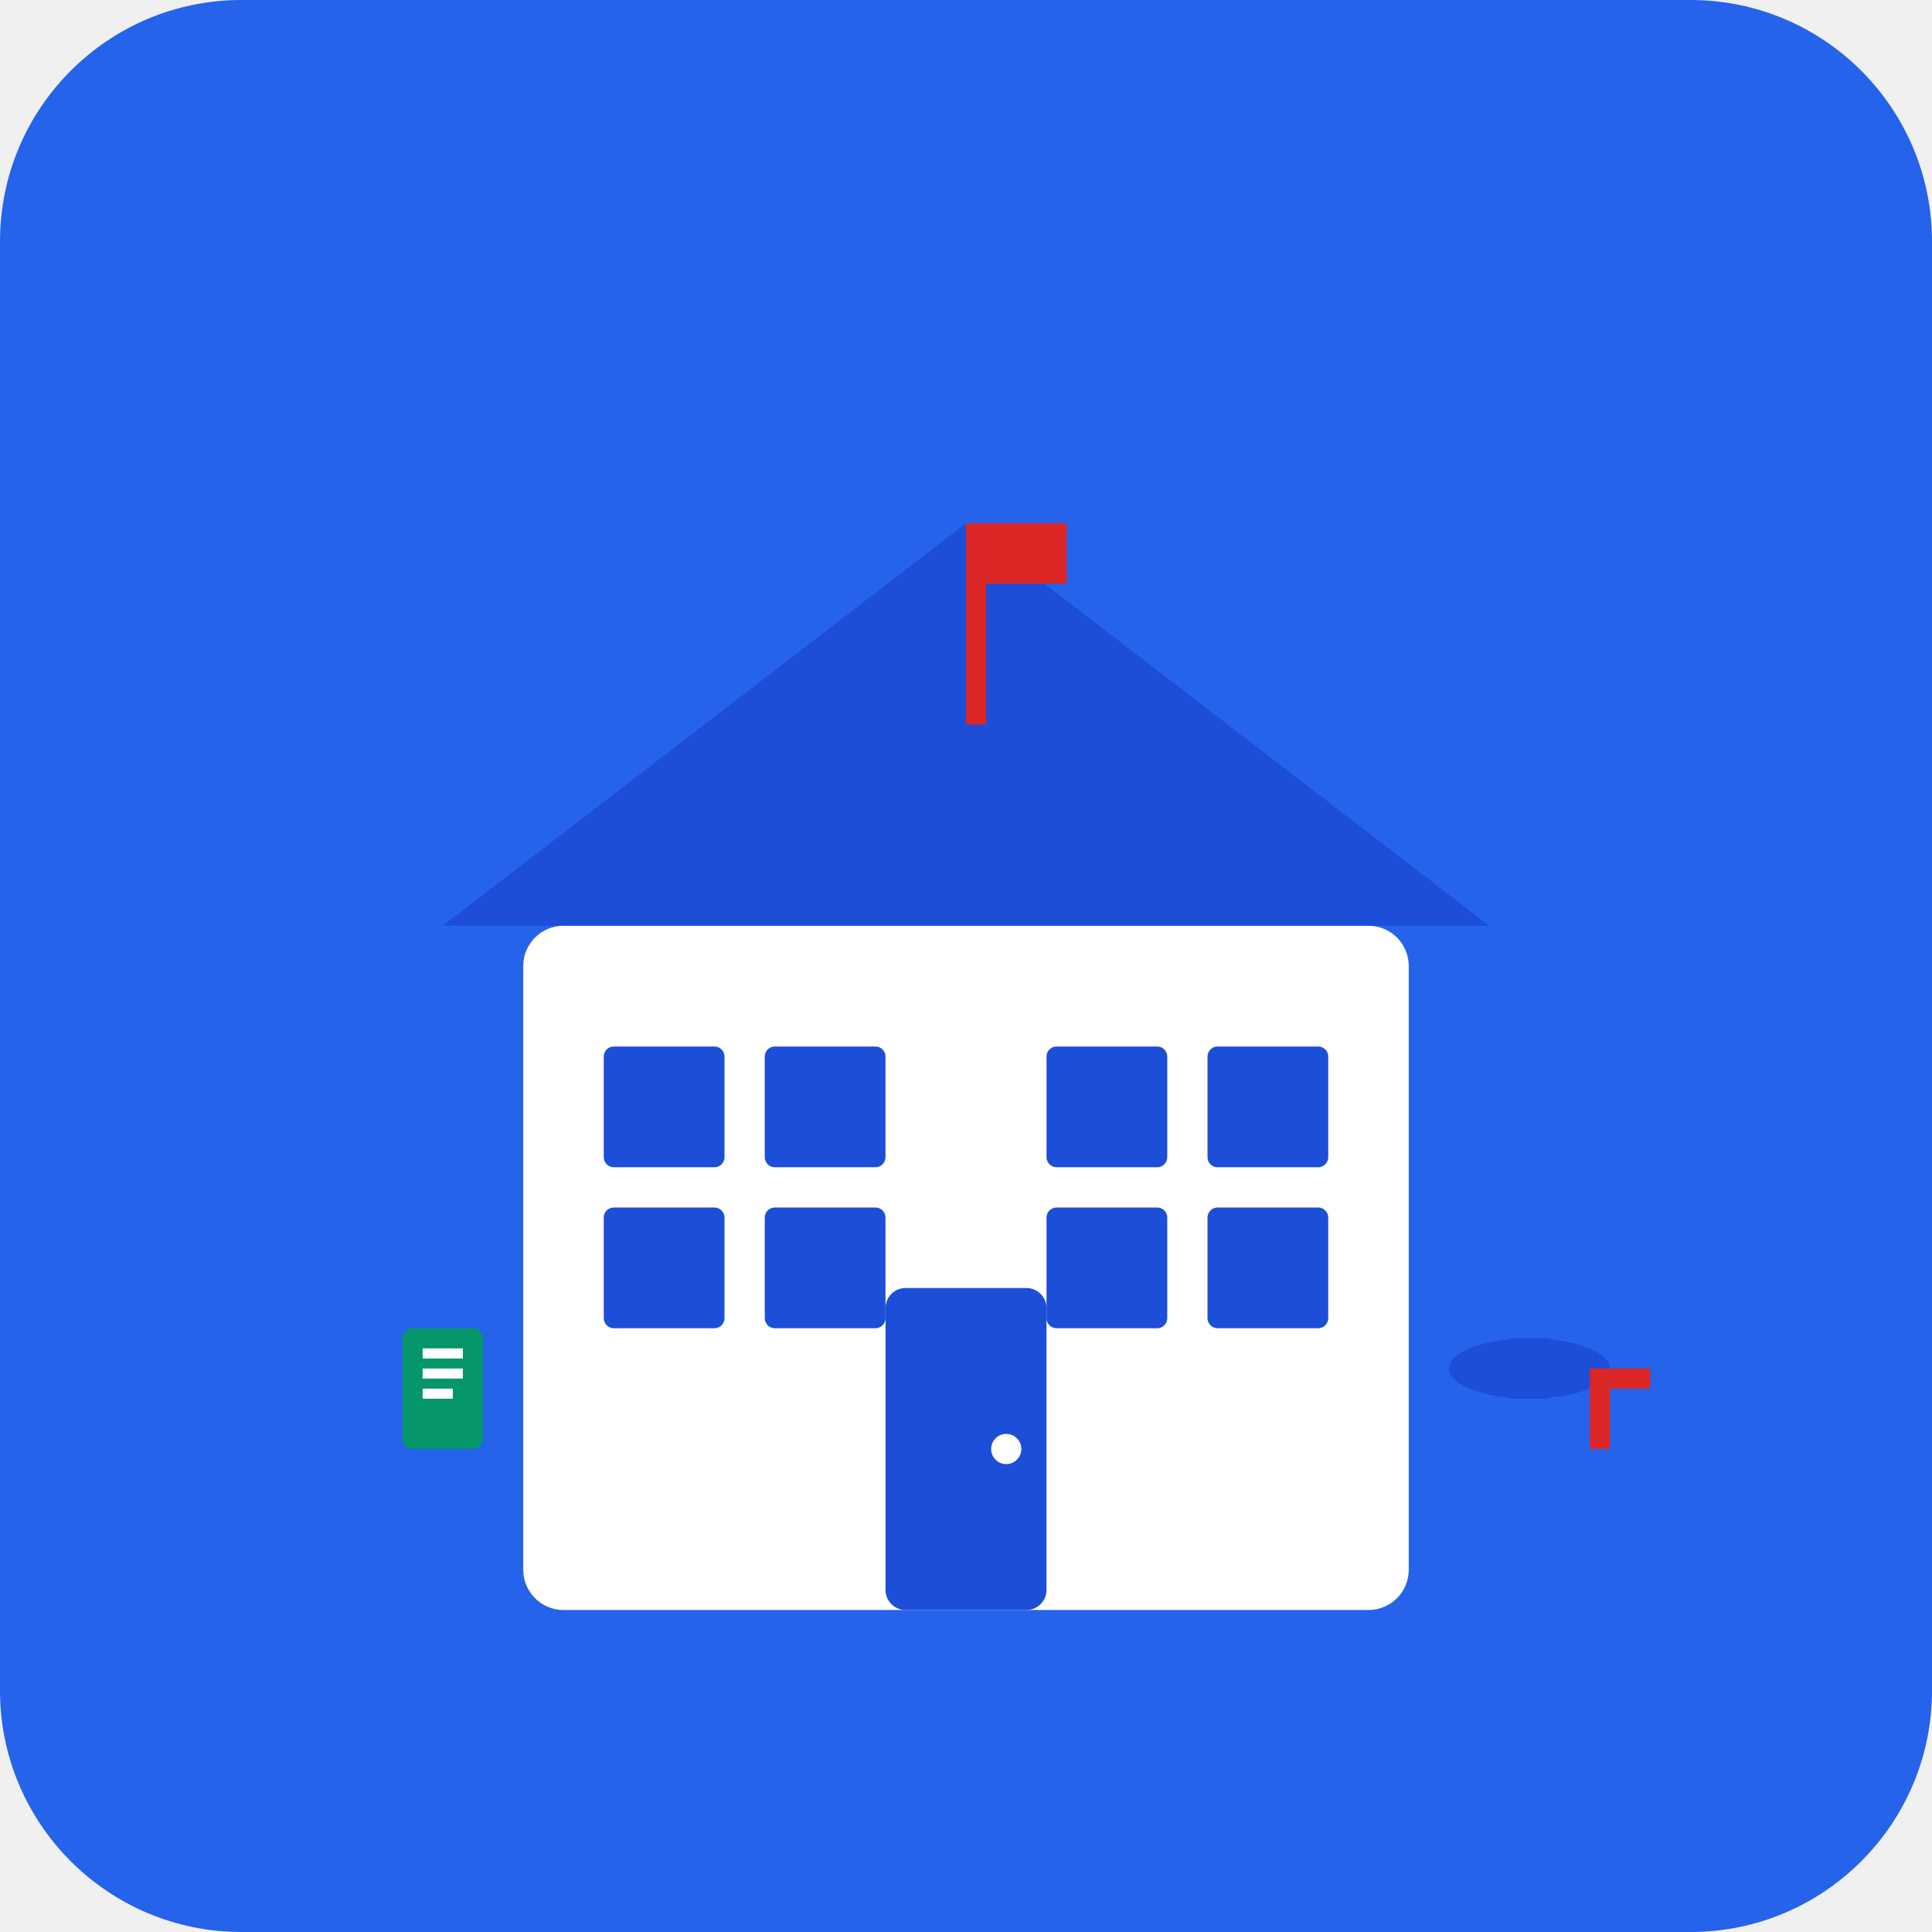
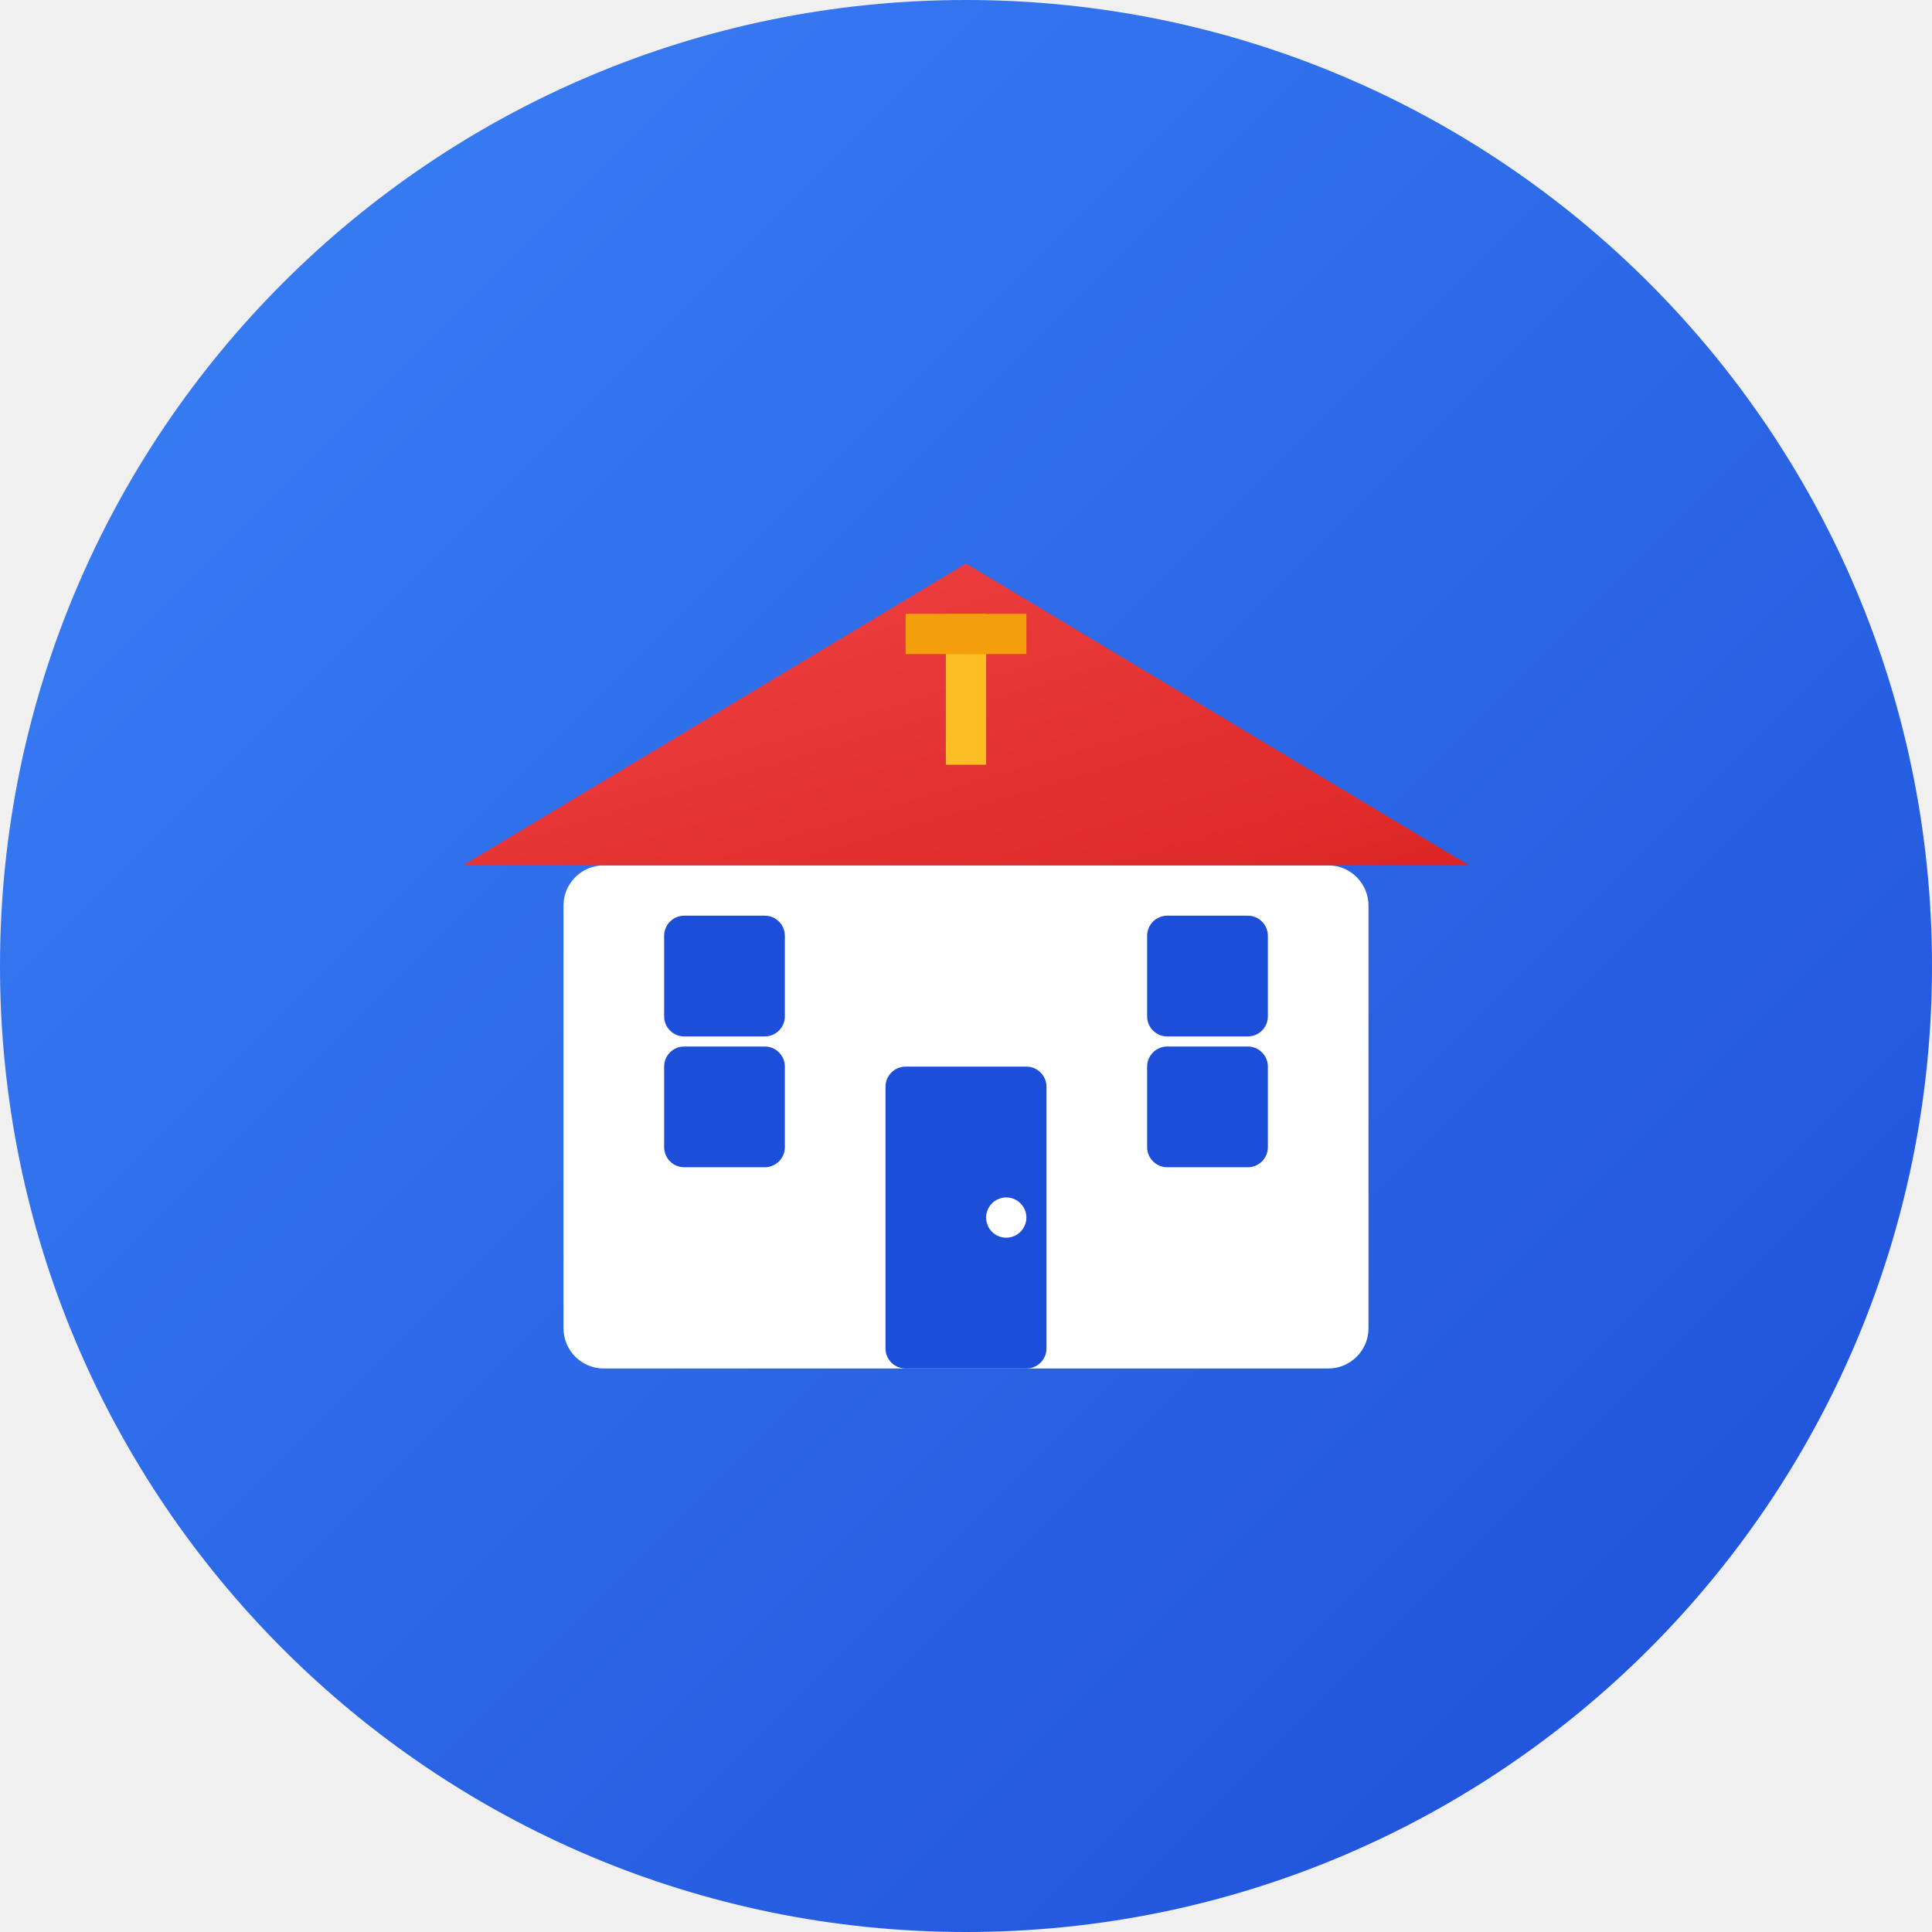
<svg xmlns="http://www.w3.org/2000/svg" width="192" height="192" viewBox="0 0 192 192" fill="none">
-   <rect width="192" height="192" rx="24" fill="#2563eb" />
-   <g transform="translate(32, 32)">
-     <rect x="20" y="60" width="88" height="68" fill="white" rx="4" />
-     <path d="M12 60 L64 20 L116 60 Z" fill="#1d4ed8" />
-     <rect x="56" y="96" width="16" height="32" fill="#1d4ed8" rx="2" />
-     <circle cx="68" cy="112" r="1.5" fill="white" />
-     <rect x="28" y="72" width="12" height="12" fill="#1d4ed8" rx="1" />
-     <rect x="44" y="72" width="12" height="12" fill="#1d4ed8" rx="1" />
-     <rect x="72" y="72" width="12" height="12" fill="#1d4ed8" rx="1" />
-     <rect x="88" y="72" width="12" height="12" fill="#1d4ed8" rx="1" />
-     <rect x="28" y="88" width="12" height="12" fill="#1d4ed8" rx="1" />
-     <rect x="44" y="88" width="12" height="12" fill="#1d4ed8" rx="1" />
-     <rect x="72" y="88" width="12" height="12" fill="#1d4ed8" rx="1" />
-     <rect x="88" y="88" width="12" height="12" fill="#1d4ed8" rx="1" />
-     <rect x="64" y="20" width="2" height="20" fill="#dc2626" />
-     <rect x="66" y="20" width="8" height="6" fill="#dc2626" />
-     <g transform="translate(8, 100)">
-       <rect x="0" y="0" width="8" height="12" fill="#059669" rx="1" />
-       <rect x="2" y="2" width="4" height="1" fill="white" />
-       <rect x="2" y="4" width="4" height="1" fill="white" />
-       <rect x="2" y="6" width="3" height="1" fill="white" />
-     </g>
-     <g transform="translate(112, 96)">
-       <ellipse cx="8" cy="8" rx="8" ry="3" fill="#1d4ed8" />
-       <rect x="6" y="5" width="4" height="6" fill="#1d4ed8" />
-       <rect x="14" y="8" width="2" height="8" fill="#dc2626" />
-       <rect x="16" y="8" width="4" height="2" fill="#dc2626" />
-     </g>
+   <defs>
+     <linearGradient id="bgGradient" x1="0%" y1="0%" x2="100%" y2="100%">
+       <stop offset="0%" style="stop-color:#3b82f6;stop-opacity:1" />
+       <stop offset="100%" style="stop-color:#1d4ed8;stop-opacity:1" />
+     </linearGradient>
+     <linearGradient id="roofGradient" x1="0%" y1="0%" x2="100%" y2="100%">
+       <stop offset="0%" style="stop-color:#ef4444;stop-opacity:1" />
+       <stop offset="100%" style="stop-color:#dc2626;stop-opacity:1" />
+     </linearGradient>
+   </defs>
+   <circle cx="96" cy="96" r="96" fill="url(#bgGradient)" />
+   <g transform="translate(96, 96)">
+     <rect x="-40" y="-10" width="80" height="50" fill="white" rx="4" />
+     <path d="M-50 -10 L0 -40 L50 -10 Z" fill="url(#roofGradient)" />
+     <rect x="-8" y="10" width="16" height="30" fill="#1d4ed8" rx="2" />
+     <circle cx="4" cy="25" r="2" fill="white" />
+     <rect x="-30" y="-5" width="12" height="12" fill="#1d4ed8" rx="2" />
+     <rect x="-30" y="8" width="12" height="12" fill="#1d4ed8" rx="2" />
+     <rect x="18" y="-5" width="12" height="12" fill="#1d4ed8" rx="2" />
+     <rect x="18" y="8" width="12" height="12" fill="#1d4ed8" rx="2" />
+     <rect x="-2" y="-35" width="4" height="15" fill="#fbbf24" />
+     <rect x="-6" y="-35" width="12" height="4" fill="#f59e0b" />
  </g>
</svg>
